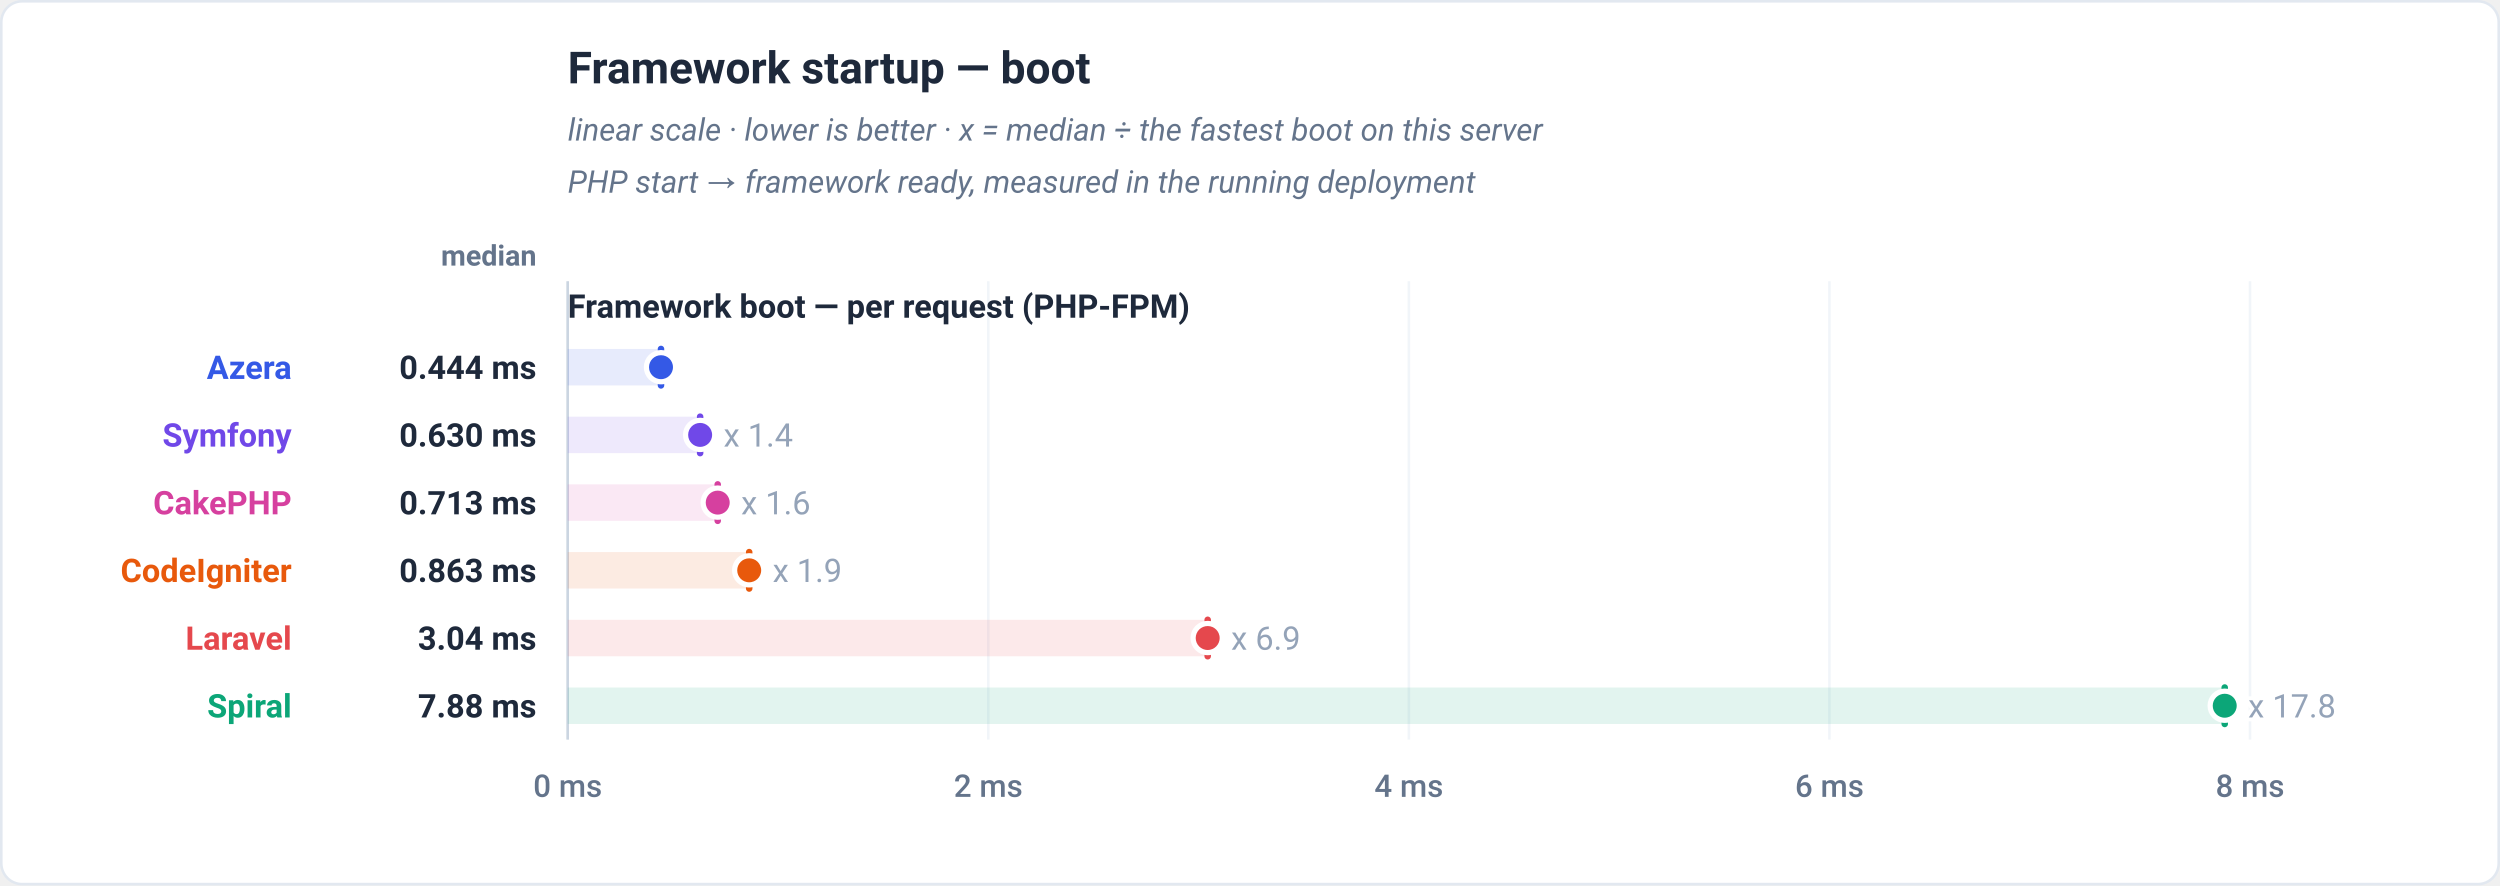
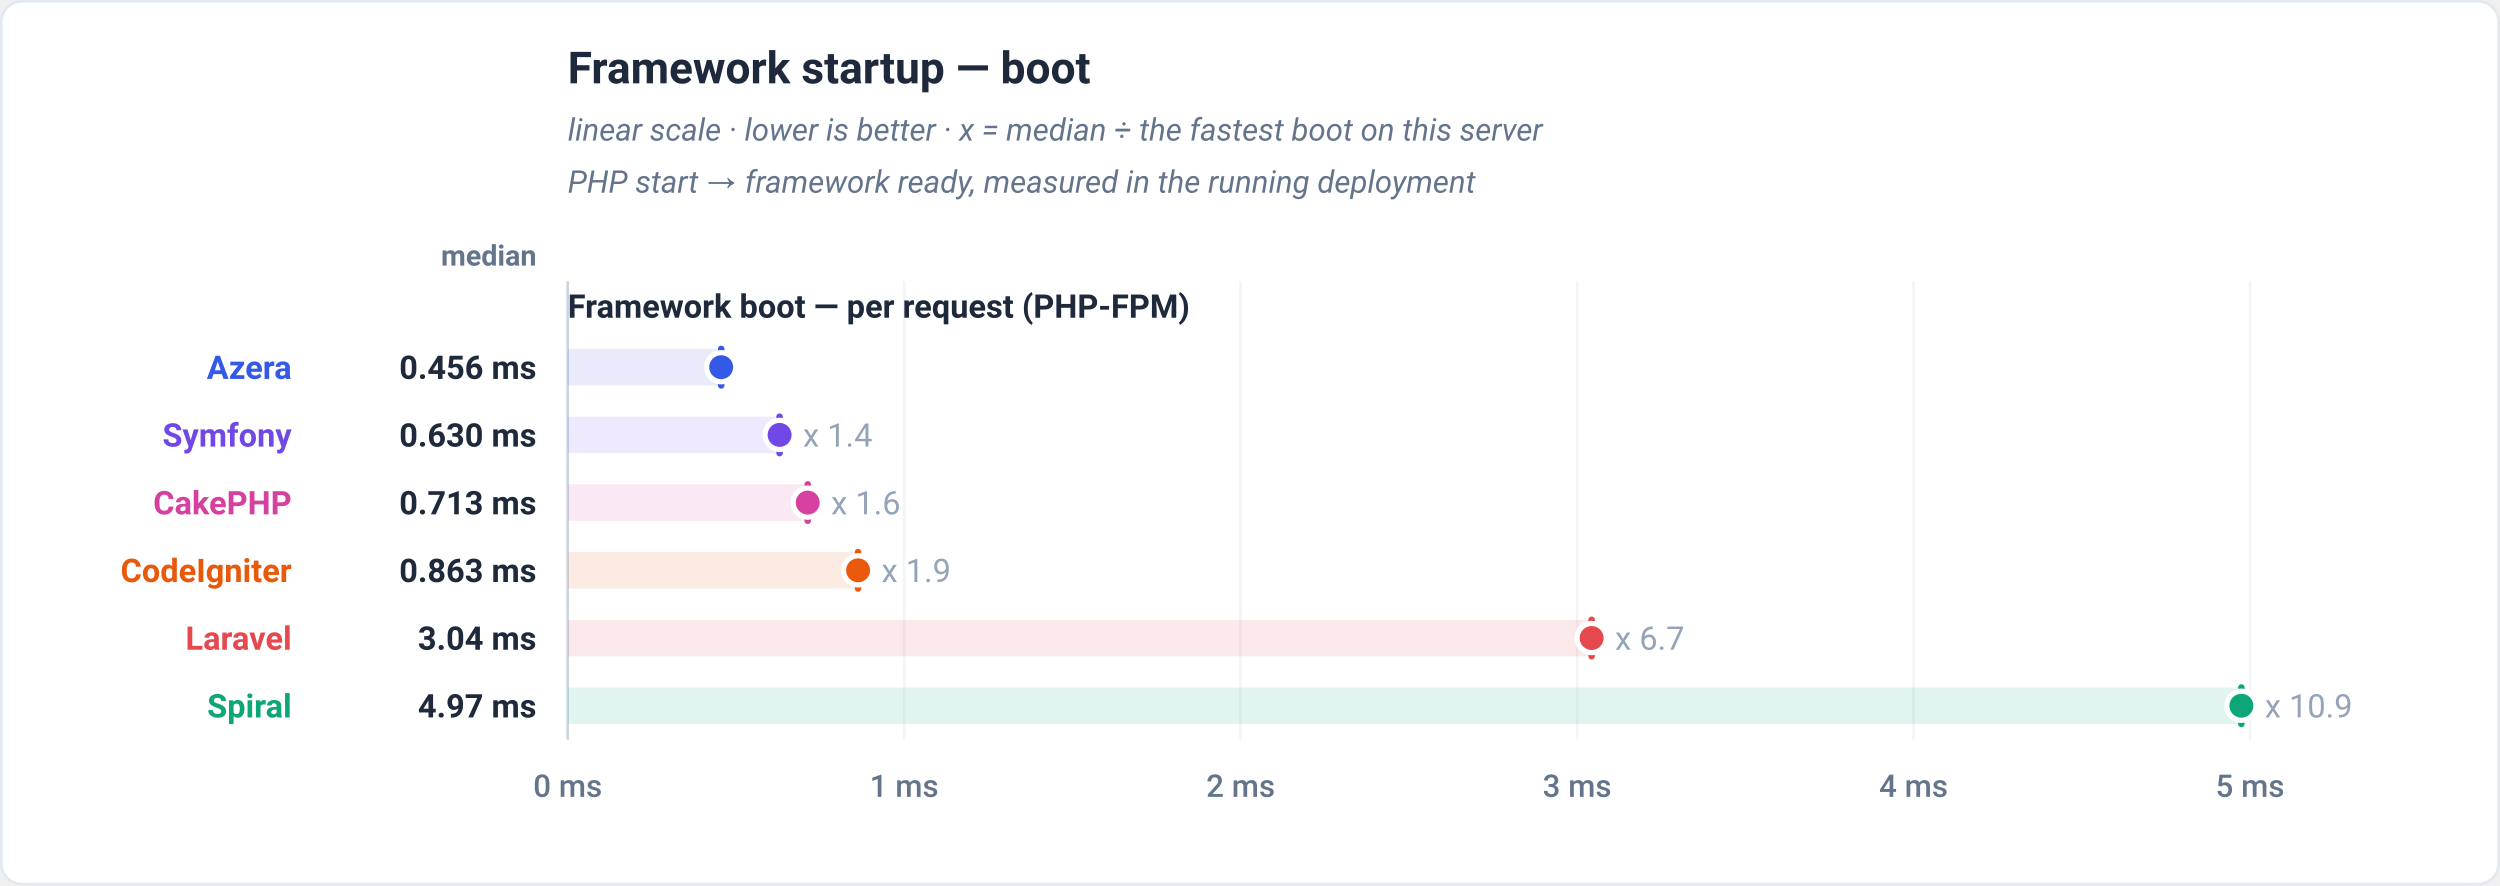
<svg xmlns="http://www.w3.org/2000/svg" viewBox="0 0 960 340" width="960" height="340" role="img" font-family="-apple-system,BlinkMacSystemFont,'Segoe UI',Roboto,Helvetica,Arial,sans-serif">
  <rect x="0.5" y="0.5" width="959" height="339" rx="8" fill="#ffffff" stroke="#e2e8f0" />
  <text x="218" y="32" font-family="-apple-system,BlinkMacSystemFont,'Segoe UI',Roboto,Helvetica,Arial,sans-serif" font-size="17" font-weight="700" fill="#1e293b" text-anchor="start">Framework startup — boot</text>
  <text x="218" y="54" font-family="-apple-system,BlinkMacSystemFont,'Segoe UI',Roboto,Helvetica,Arial,sans-serif" font-size="12" font-weight="400" fill="#64748b" text-anchor="start" font-style="italic">linear scale · lower is better · x = median ÷ the fastest boot on this server</text>
  <text x="218" y="74" font-family="-apple-system,BlinkMacSystemFont,'Segoe UI',Roboto,Helvetica,Arial,sans-serif" font-size="12" font-weight="400" fill="#64748b" text-anchor="start" font-style="italic">PHP start → framework ready, measured in the running deployment</text>
  <text x="206" y="102" font-family="-apple-system,BlinkMacSystemFont,'Segoe UI',Roboto,Helvetica,Arial,sans-serif" font-size="11" font-weight="600" fill="#64748b" text-anchor="end">median</text>
  <line x1="218" y1="108" x2="218" y2="284" stroke="#f1f5f9" stroke-width="1" />
  <text x="218" y="306" font-family="-apple-system,BlinkMacSystemFont,'Segoe UI',Roboto,Helvetica,Arial,sans-serif" font-size="12" font-weight="500" fill="#64748b" text-anchor="middle">0 ms</text>
-   <line x1="379.5" y1="108" x2="379.5" y2="284" stroke="#f1f5f9" stroke-width="1" />
-   <text x="379.5" y="306" font-family="-apple-system,BlinkMacSystemFont,'Segoe UI',Roboto,Helvetica,Arial,sans-serif" font-size="12" font-weight="500" fill="#64748b" text-anchor="middle">2 ms</text>
-   <line x1="541" y1="108" x2="541" y2="284" stroke="#f1f5f9" stroke-width="1" />
-   <text x="541" y="306" font-family="-apple-system,BlinkMacSystemFont,'Segoe UI',Roboto,Helvetica,Arial,sans-serif" font-size="12" font-weight="500" fill="#64748b" text-anchor="middle">4 ms</text>
-   <line x1="702.5" y1="108" x2="702.5" y2="284" stroke="#f1f5f9" stroke-width="1" />
-   <text x="702.5" y="306" font-family="-apple-system,BlinkMacSystemFont,'Segoe UI',Roboto,Helvetica,Arial,sans-serif" font-size="12" font-weight="500" fill="#64748b" text-anchor="middle">6 ms</text>
+   <line x1="347.2" y1="108" x2="347.2" y2="284" stroke="#f1f5f9" stroke-width="1" />
+   <text x="347.2" y="306" font-family="-apple-system,BlinkMacSystemFont,'Segoe UI',Roboto,Helvetica,Arial,sans-serif" font-size="12" font-weight="500" fill="#64748b" text-anchor="middle">1 ms</text>
+   <line x1="476.4" y1="108" x2="476.4" y2="284" stroke="#f1f5f9" stroke-width="1" />
+   <text x="476.4" y="306" font-family="-apple-system,BlinkMacSystemFont,'Segoe UI',Roboto,Helvetica,Arial,sans-serif" font-size="12" font-weight="500" fill="#64748b" text-anchor="middle">2 ms</text>
+   <line x1="605.6" y1="108" x2="605.6" y2="284" stroke="#f1f5f9" stroke-width="1" />
+   <text x="605.6" y="306" font-family="-apple-system,BlinkMacSystemFont,'Segoe UI',Roboto,Helvetica,Arial,sans-serif" font-size="12" font-weight="500" fill="#64748b" text-anchor="middle">3 ms</text>
+   <line x1="734.8" y1="108" x2="734.8" y2="284" stroke="#f1f5f9" stroke-width="1" />
+   <text x="734.8" y="306" font-family="-apple-system,BlinkMacSystemFont,'Segoe UI',Roboto,Helvetica,Arial,sans-serif" font-size="12" font-weight="500" fill="#64748b" text-anchor="middle">4 ms</text>
  <line x1="864" y1="108" x2="864" y2="284" stroke="#f1f5f9" stroke-width="1" />
-   <text x="864" y="306" font-family="-apple-system,BlinkMacSystemFont,'Segoe UI',Roboto,Helvetica,Arial,sans-serif" font-size="12" font-weight="500" fill="#64748b" text-anchor="middle">8 ms</text>
+   <text x="864" y="306" font-family="-apple-system,BlinkMacSystemFont,'Segoe UI',Roboto,Helvetica,Arial,sans-serif" font-size="12" font-weight="500" fill="#64748b" text-anchor="middle">5 ms</text>
  <line x1="218" y1="108" x2="218" y2="284" stroke="#cbd5e1" stroke-width="1" />
  <text x="218" y="122" font-family="-apple-system,BlinkMacSystemFont,'Segoe UI',Roboto,Helvetica,Arial,sans-serif" font-size="12.5" font-weight="700" fill="#1e293b" text-anchor="start">Framework boot — per request (PHP-FPM)</text>
-   <rect x="218" y="134" width="35.82" height="14" fill="#3459e6" fill-opacity="0.12" />
-   <line x1="253.82" y1="141" x2="253.82" y2="141" stroke="#3459e6" stroke-width="2.5" stroke-linecap="round" opacity="0.5" />
-   <line x1="253.82" y1="134" x2="253.82" y2="148" stroke="#3459e6" stroke-width="2.5" stroke-linecap="round" />
-   <circle cx="253.82" cy="141" r="5.6" fill="#3459e6" stroke="#ffffff" stroke-width="2" />
+   <rect x="218" y="134" width="58.93" height="14" fill="#3459e6" fill-opacity="0.12" />
+   <line x1="276.93" y1="141" x2="276.93" y2="141" stroke="#3459e6" stroke-width="2.5" stroke-linecap="round" opacity="0.5" />
+   <line x1="276.93" y1="134" x2="276.93" y2="148" stroke="#3459e6" stroke-width="2.5" stroke-linecap="round" />
+   <circle cx="276.93" cy="141" r="5.6" fill="#3459e6" stroke="#ffffff" stroke-width="2" />
  <text x="112" y="145.5" font-family="-apple-system,BlinkMacSystemFont,'Segoe UI',Roboto,Helvetica,Arial,sans-serif" font-size="12.5" font-weight="700" fill="#3459e6" text-anchor="end">Azera</text>
-   <text x="206" y="145.5" font-family="-apple-system,BlinkMacSystemFont,'Segoe UI',Roboto,Helvetica,Arial,sans-serif" font-size="12.5" font-weight="700" fill="#1e293b" text-anchor="end">0.444 ms</text>
-   <rect x="218" y="160" width="50.85" height="14" fill="#7048e8" fill-opacity="0.12" />
-   <line x1="268.85" y1="167" x2="268.85" y2="167" stroke="#7048e8" stroke-width="2.5" stroke-linecap="round" opacity="0.5" />
-   <line x1="268.85" y1="160" x2="268.85" y2="174" stroke="#7048e8" stroke-width="2.5" stroke-linecap="round" />
-   <circle cx="268.85" cy="167" r="5.6" fill="#7048e8" stroke="#ffffff" stroke-width="2" />
-   <text x="277.85" y="171.5" font-family="-apple-system,BlinkMacSystemFont,'Segoe UI',Roboto,Helvetica,Arial,sans-serif" font-size="12.5" font-weight="400" fill="#94a3b8" text-anchor="start" stroke="#ffffff" stroke-width="3" paint-order="stroke" stroke-linejoin="round">x 1.4</text>
+   <text x="206" y="145.5" font-family="-apple-system,BlinkMacSystemFont,'Segoe UI',Roboto,Helvetica,Arial,sans-serif" font-size="12.5" font-weight="700" fill="#1e293b" text-anchor="end">0.456 ms</text>
+   <rect x="218" y="160" width="81.36" height="14" fill="#7048e8" fill-opacity="0.12" />
+   <line x1="299.36" y1="167" x2="299.36" y2="167" stroke="#7048e8" stroke-width="2.5" stroke-linecap="round" opacity="0.5" />
+   <line x1="299.36" y1="160" x2="299.36" y2="174" stroke="#7048e8" stroke-width="2.5" stroke-linecap="round" />
+   <circle cx="299.36" cy="167" r="5.6" fill="#7048e8" stroke="#ffffff" stroke-width="2" />
+   <text x="308.36" y="171.5" font-family="-apple-system,BlinkMacSystemFont,'Segoe UI',Roboto,Helvetica,Arial,sans-serif" font-size="12.5" font-weight="400" fill="#94a3b8" text-anchor="start" stroke="#ffffff" stroke-width="3" paint-order="stroke" stroke-linejoin="round">x 1.4</text>
  <text x="112" y="171.5" font-family="-apple-system,BlinkMacSystemFont,'Segoe UI',Roboto,Helvetica,Arial,sans-serif" font-size="12.5" font-weight="700" fill="#7048e8" text-anchor="end">Symfony</text>
  <text x="206" y="171.5" font-family="-apple-system,BlinkMacSystemFont,'Segoe UI',Roboto,Helvetica,Arial,sans-serif" font-size="12.5" font-weight="700" fill="#1e293b" text-anchor="end">0.630 ms</text>
-   <rect x="218" y="186" width="57.6" height="14" fill="#d6409f" fill-opacity="0.12" />
-   <line x1="275.6" y1="193" x2="275.6" y2="193" stroke="#d6409f" stroke-width="2.5" stroke-linecap="round" opacity="0.5" />
-   <line x1="275.6" y1="186" x2="275.6" y2="200" stroke="#d6409f" stroke-width="2.5" stroke-linecap="round" />
-   <circle cx="275.6" cy="193" r="5.6" fill="#d6409f" stroke="#ffffff" stroke-width="2" />
-   <text x="284.6" y="197.5" font-family="-apple-system,BlinkMacSystemFont,'Segoe UI',Roboto,Helvetica,Arial,sans-serif" font-size="12.5" font-weight="400" fill="#94a3b8" text-anchor="start" stroke="#ffffff" stroke-width="3" paint-order="stroke" stroke-linejoin="round">x 1.6</text>
+   <rect x="218" y="186" width="92.16" height="14" fill="#d6409f" fill-opacity="0.12" />
+   <line x1="310.16" y1="193" x2="310.16" y2="193" stroke="#d6409f" stroke-width="2.5" stroke-linecap="round" opacity="0.5" />
+   <line x1="310.16" y1="186" x2="310.16" y2="200" stroke="#d6409f" stroke-width="2.5" stroke-linecap="round" />
+   <circle cx="310.16" cy="193" r="5.6" fill="#d6409f" stroke="#ffffff" stroke-width="2" />
+   <text x="319.16" y="197.5" font-family="-apple-system,BlinkMacSystemFont,'Segoe UI',Roboto,Helvetica,Arial,sans-serif" font-size="12.5" font-weight="400" fill="#94a3b8" text-anchor="start" stroke="#ffffff" stroke-width="3" paint-order="stroke" stroke-linejoin="round">x 1.6</text>
  <text x="112" y="197.5" font-family="-apple-system,BlinkMacSystemFont,'Segoe UI',Roboto,Helvetica,Arial,sans-serif" font-size="12.5" font-weight="700" fill="#d6409f" text-anchor="end">CakePHP</text>
  <text x="206" y="197.5" font-family="-apple-system,BlinkMacSystemFont,'Segoe UI',Roboto,Helvetica,Arial,sans-serif" font-size="12.5" font-weight="700" fill="#1e293b" text-anchor="end">0.713 ms</text>
-   <rect x="218" y="212" width="69.69" height="14" fill="#e8590c" fill-opacity="0.12" />
-   <line x1="287.69" y1="219" x2="287.69" y2="219" stroke="#e8590c" stroke-width="2.5" stroke-linecap="round" opacity="0.5" />
-   <line x1="287.69" y1="212" x2="287.69" y2="226" stroke="#e8590c" stroke-width="2.5" stroke-linecap="round" />
-   <circle cx="287.69" cy="219" r="5.6" fill="#e8590c" stroke="#ffffff" stroke-width="2" />
-   <text x="296.69" y="223.5" font-family="-apple-system,BlinkMacSystemFont,'Segoe UI',Roboto,Helvetica,Arial,sans-serif" font-size="12.5" font-weight="400" fill="#94a3b8" text-anchor="start" stroke="#ffffff" stroke-width="3" paint-order="stroke" stroke-linejoin="round">x 1.9</text>
+   <rect x="218" y="212" width="111.5" height="14" fill="#e8590c" fill-opacity="0.12" />
+   <line x1="329.5" y1="219" x2="329.5" y2="219" stroke="#e8590c" stroke-width="2.5" stroke-linecap="round" opacity="0.5" />
+   <line x1="329.5" y1="212" x2="329.5" y2="226" stroke="#e8590c" stroke-width="2.5" stroke-linecap="round" />
+   <circle cx="329.5" cy="219" r="5.6" fill="#e8590c" stroke="#ffffff" stroke-width="2" />
+   <text x="338.5" y="223.5" font-family="-apple-system,BlinkMacSystemFont,'Segoe UI',Roboto,Helvetica,Arial,sans-serif" font-size="12.5" font-weight="400" fill="#94a3b8" text-anchor="start" stroke="#ffffff" stroke-width="3" paint-order="stroke" stroke-linejoin="round">x 1.9</text>
  <text x="112" y="223.5" font-family="-apple-system,BlinkMacSystemFont,'Segoe UI',Roboto,Helvetica,Arial,sans-serif" font-size="12.5" font-weight="700" fill="#e8590c" text-anchor="end">CodeIgniter</text>
  <text x="206" y="223.5" font-family="-apple-system,BlinkMacSystemFont,'Segoe UI',Roboto,Helvetica,Arial,sans-serif" font-size="12.5" font-weight="700" fill="#1e293b" text-anchor="end">0.863 ms</text>
-   <rect x="218" y="238" width="245.75" height="14" fill="#e5484d" fill-opacity="0.12" />
-   <line x1="463.75" y1="245" x2="463.75" y2="245" stroke="#e5484d" stroke-width="2.5" stroke-linecap="round" opacity="0.5" />
-   <line x1="463.75" y1="238" x2="463.75" y2="252" stroke="#e5484d" stroke-width="2.5" stroke-linecap="round" />
-   <circle cx="463.75" cy="245" r="5.6" fill="#e5484d" stroke="#ffffff" stroke-width="2" />
-   <text x="472.75" y="249.5" font-family="-apple-system,BlinkMacSystemFont,'Segoe UI',Roboto,Helvetica,Arial,sans-serif" font-size="12.5" font-weight="400" fill="#94a3b8" text-anchor="start" stroke="#ffffff" stroke-width="3" paint-order="stroke" stroke-linejoin="round">x 6.9</text>
+   <rect x="218" y="238" width="393.19" height="14" fill="#e5484d" fill-opacity="0.12" />
+   <line x1="611.19" y1="245" x2="611.19" y2="245" stroke="#e5484d" stroke-width="2.5" stroke-linecap="round" opacity="0.5" />
+   <line x1="611.19" y1="238" x2="611.19" y2="252" stroke="#e5484d" stroke-width="2.5" stroke-linecap="round" />
+   <circle cx="611.19" cy="245" r="5.6" fill="#e5484d" stroke="#ffffff" stroke-width="2" />
+   <text x="620.19" y="249.5" font-family="-apple-system,BlinkMacSystemFont,'Segoe UI',Roboto,Helvetica,Arial,sans-serif" font-size="12.5" font-weight="400" fill="#94a3b8" text-anchor="start" stroke="#ffffff" stroke-width="3" paint-order="stroke" stroke-linejoin="round">x 6.7</text>
  <text x="112" y="249.5" font-family="-apple-system,BlinkMacSystemFont,'Segoe UI',Roboto,Helvetica,Arial,sans-serif" font-size="12.5" font-weight="700" fill="#e5484d" text-anchor="end">Laravel</text>
  <text x="206" y="249.5" font-family="-apple-system,BlinkMacSystemFont,'Segoe UI',Roboto,Helvetica,Arial,sans-serif" font-size="12.5" font-weight="700" fill="#1e293b" text-anchor="end">3.04 ms</text>
-   <rect x="218" y="264" width="636.29" height="14" fill="#0ca678" fill-opacity="0.12" />
-   <line x1="854.29" y1="271" x2="854.29" y2="271" stroke="#0ca678" stroke-width="2.5" stroke-linecap="round" opacity="0.5" />
-   <line x1="854.29" y1="264" x2="854.29" y2="278" stroke="#0ca678" stroke-width="2.5" stroke-linecap="round" />
-   <circle cx="854.29" cy="271" r="5.6" fill="#0ca678" stroke="#ffffff" stroke-width="2" />
-   <text x="863.29" y="275.5" font-family="-apple-system,BlinkMacSystemFont,'Segoe UI',Roboto,Helvetica,Arial,sans-serif" font-size="12.5" font-weight="400" fill="#94a3b8" text-anchor="start" stroke="#ffffff" stroke-width="3" paint-order="stroke" stroke-linejoin="round">x 17.8</text>
+   <rect x="218" y="264" width="642.69" height="14" fill="#0ca678" fill-opacity="0.12" />
+   <line x1="860.69" y1="271" x2="860.69" y2="271" stroke="#0ca678" stroke-width="2.5" stroke-linecap="round" opacity="0.5" />
+   <line x1="860.69" y1="264" x2="860.69" y2="278" stroke="#0ca678" stroke-width="2.5" stroke-linecap="round" />
+   <circle cx="860.69" cy="271" r="5.6" fill="#0ca678" stroke="#ffffff" stroke-width="2" />
+   <text x="869.69" y="275.5" font-family="-apple-system,BlinkMacSystemFont,'Segoe UI',Roboto,Helvetica,Arial,sans-serif" font-size="12.5" font-weight="400" fill="#94a3b8" text-anchor="start" stroke="#ffffff" stroke-width="3" paint-order="stroke" stroke-linejoin="round">x 10.9</text>
  <text x="112" y="275.5" font-family="-apple-system,BlinkMacSystemFont,'Segoe UI',Roboto,Helvetica,Arial,sans-serif" font-size="12.5" font-weight="700" fill="#0ca678" text-anchor="end">Spiral</text>
-   <text x="206" y="275.5" font-family="-apple-system,BlinkMacSystemFont,'Segoe UI',Roboto,Helvetica,Arial,sans-serif" font-size="12.5" font-weight="700" fill="#1e293b" text-anchor="end">7.88 ms</text>
+   <text x="206" y="275.5" font-family="-apple-system,BlinkMacSystemFont,'Segoe UI',Roboto,Helvetica,Arial,sans-serif" font-size="12.5" font-weight="700" fill="#1e293b" text-anchor="end">4.97 ms</text>
</svg>
